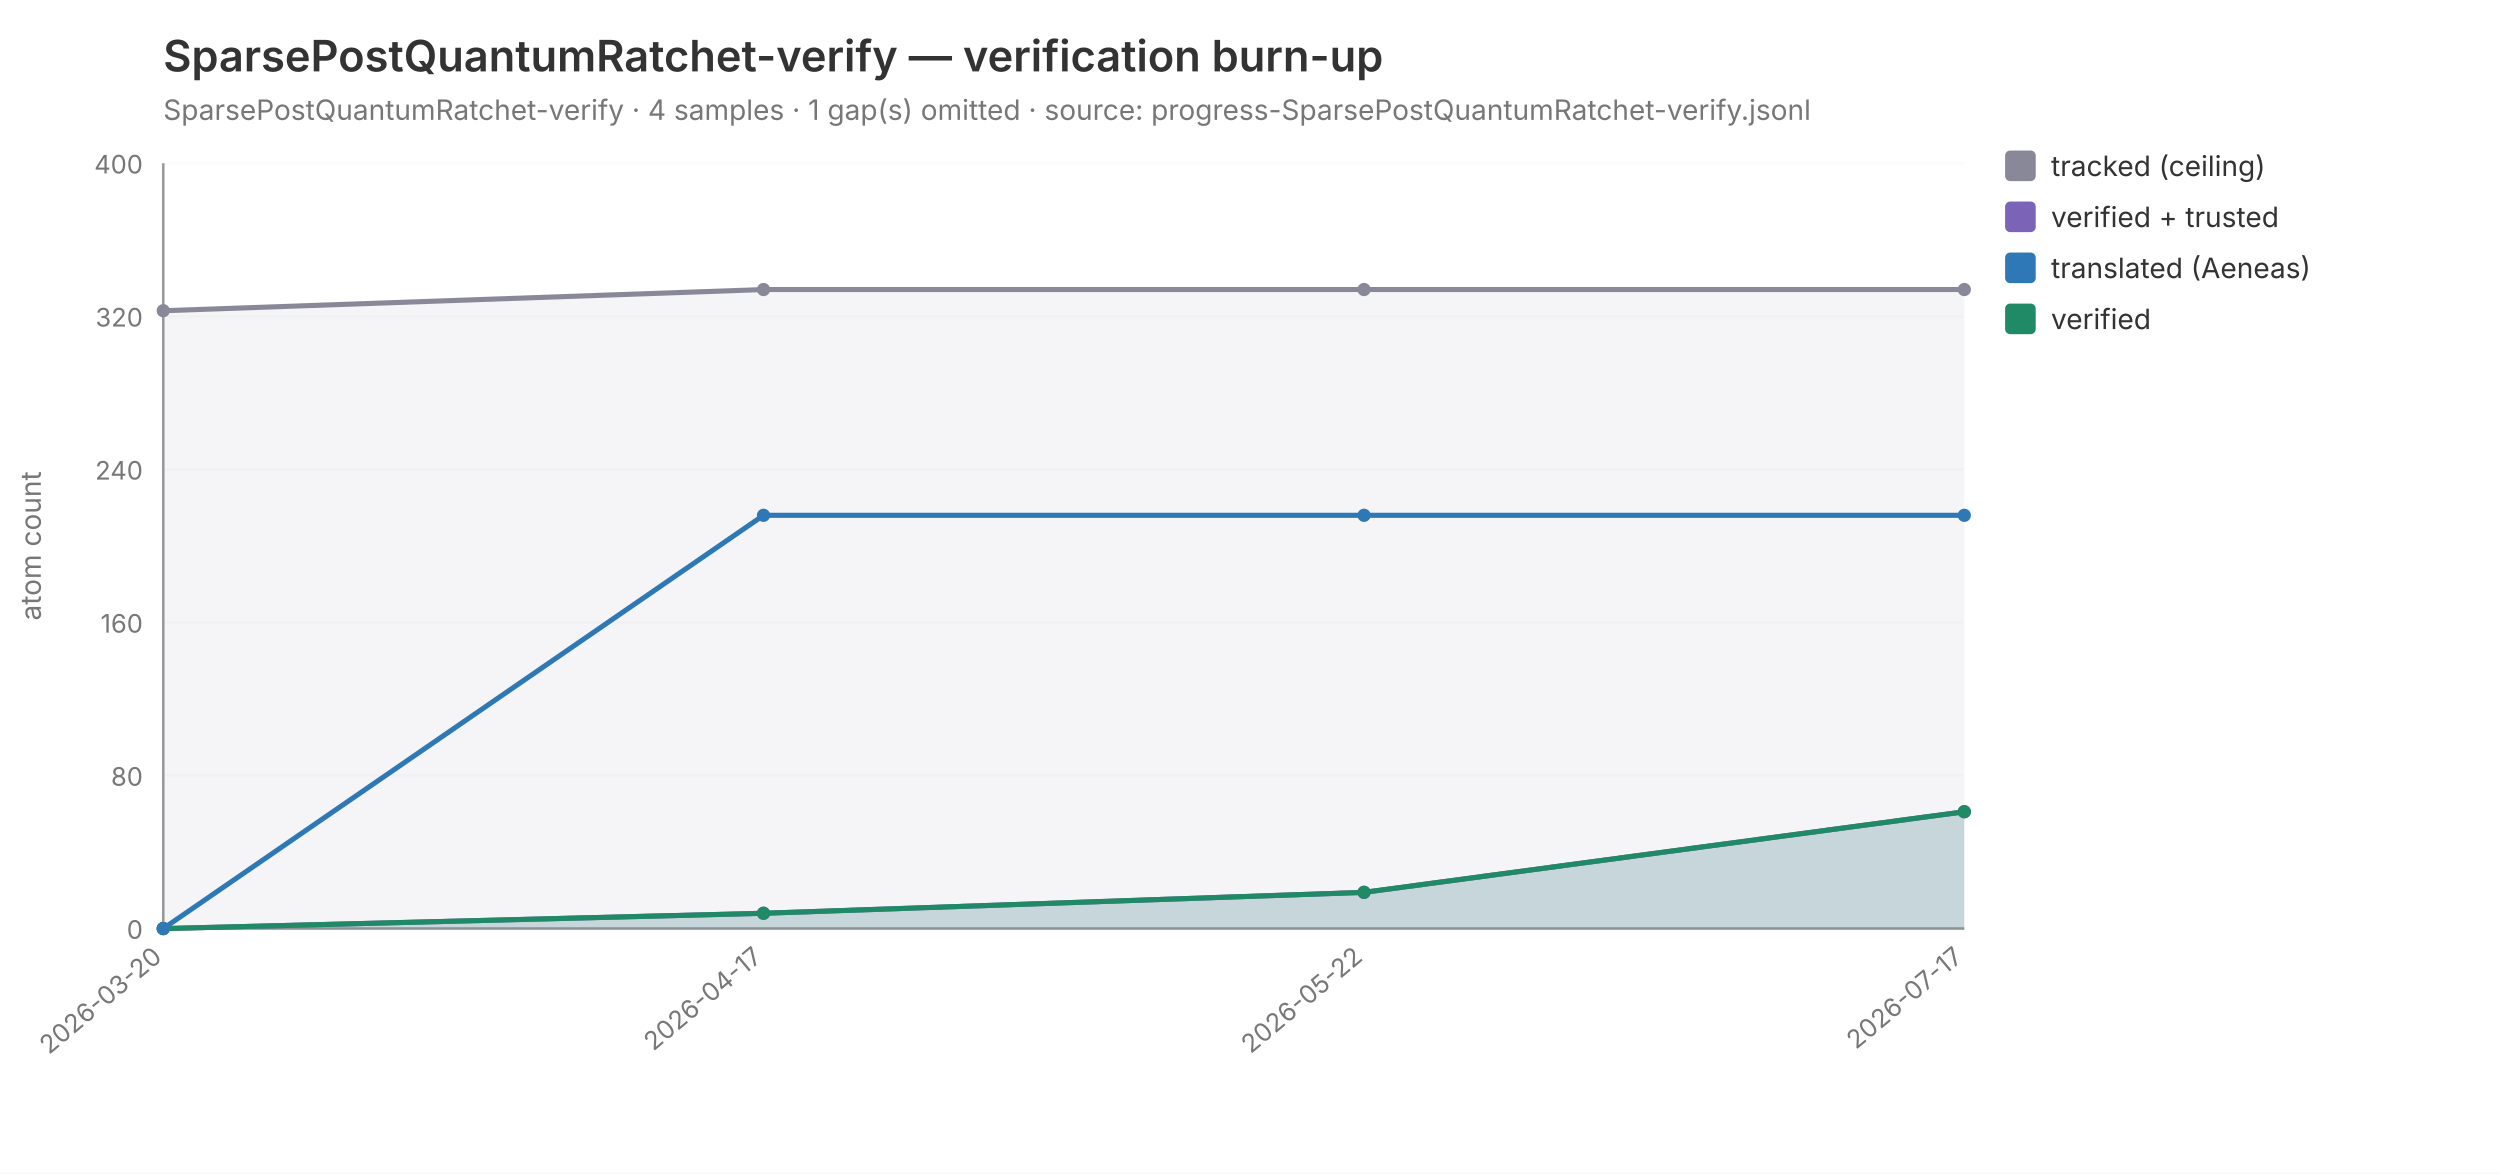
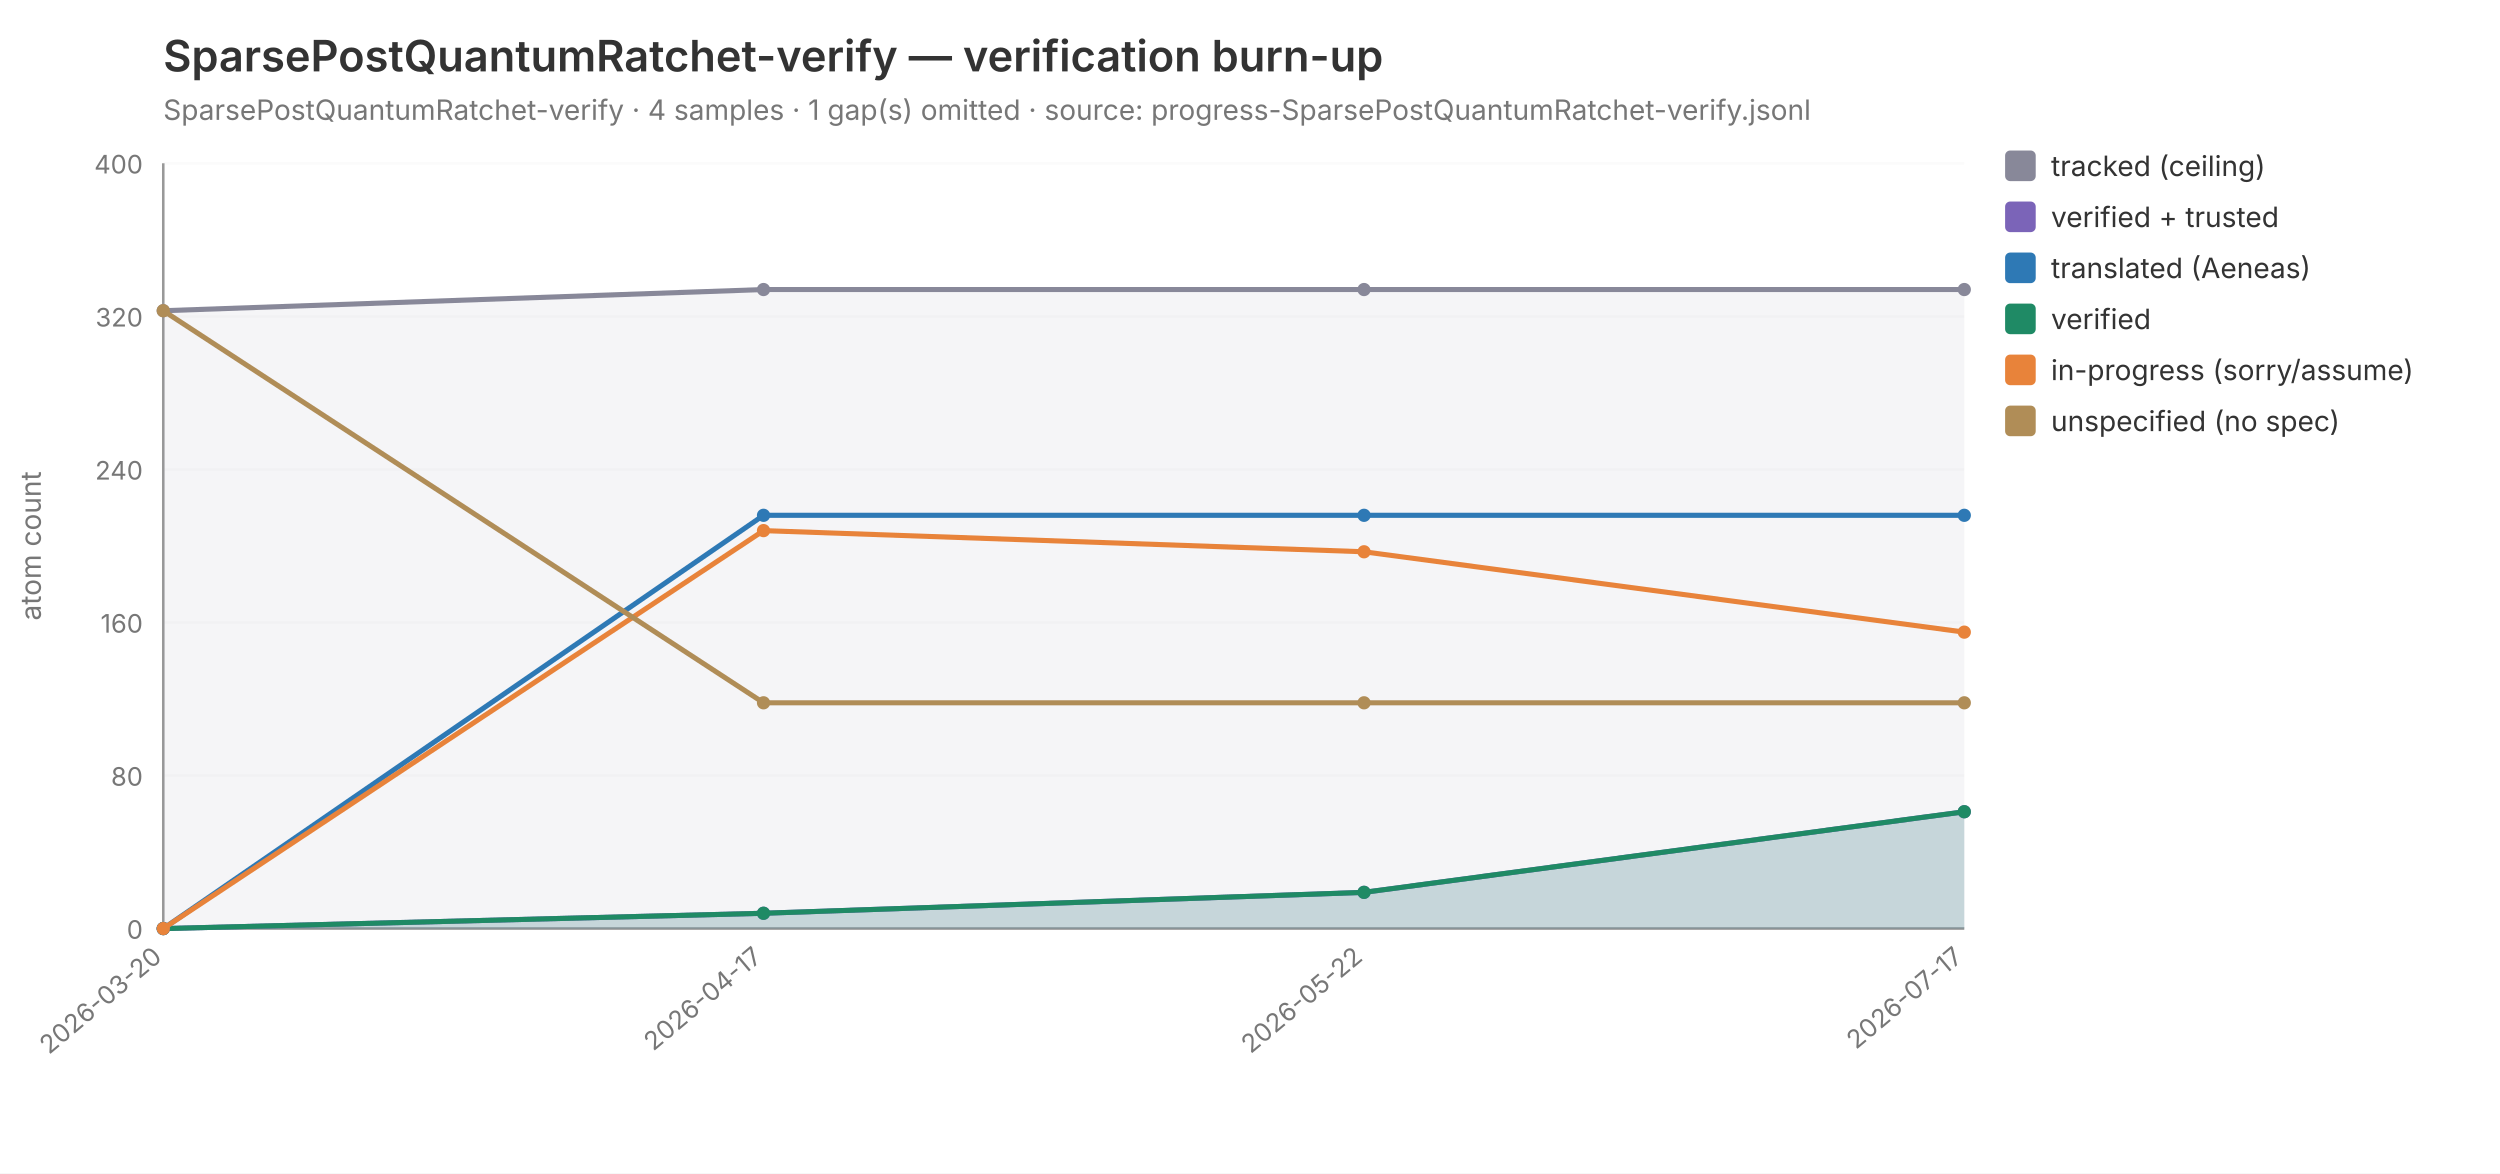
<svg xmlns="http://www.w3.org/2000/svg" width="980" height="460" viewBox="0 0 980 460" font-family="system-ui, -apple-system, Segoe UI, sans-serif">
  <rect width="980" height="460" fill="#FFFFFF" />
  <text x="64" y="28" font-size="17" font-weight="600" fill="#333333">SparsePostQuantumRatchet-verify — verification burn-up</text>
  <text x="64" y="47" font-size="11" fill="#777777">SparsePostQuantumRatchet-verify · 4 samples · 1 gap(s) omitted · source: progress-SparsePostQuantumRatchet-verify.jsonl</text>
  <line x1="64" y1="364.0" x2="770" y2="364.0" stroke="#E4E4E422" />
  <text x="56" y="368.0" font-size="10" text-anchor="end" fill="#777777">0</text>
  <line x1="64" y1="304.0" x2="770" y2="304.0" stroke="#E4E4E422" />
  <text x="56" y="308.0" font-size="10" text-anchor="end" fill="#777777">80</text>
  <line x1="64" y1="244.0" x2="770" y2="244.0" stroke="#E4E4E422" />
  <text x="56" y="248.0" font-size="10" text-anchor="end" fill="#777777">160</text>
  <line x1="64" y1="184.0" x2="770" y2="184.0" stroke="#E4E4E422" />
  <text x="56" y="188.0" font-size="10" text-anchor="end" fill="#777777">240</text>
  <line x1="64" y1="124.0" x2="770" y2="124.0" stroke="#E4E4E422" />
  <text x="56" y="128.0" font-size="10" text-anchor="end" fill="#777777">320</text>
  <line x1="64" y1="64.0" x2="770" y2="64.0" stroke="#E4E4E422" />
  <text x="56" y="68.0" font-size="10" text-anchor="end" fill="#777777">400</text>
  <line x1="64" y1="64" x2="64" y2="364" stroke="#999999" />
  <line x1="64" y1="364" x2="770" y2="364" stroke="#999999" />
  <text x="16" y="214.0" font-size="11" fill="#777777" text-anchor="middle" transform="rotate(-90 16 214.0)">atom count</text>
  <text x="64.0" y="376.0" font-size="10" fill="#777777" text-anchor="end" transform="rotate(-40 64.0 376.0)">2026-03-20</text>
  <text x="299.3" y="376.0" font-size="10" fill="#777777" text-anchor="end" transform="rotate(-40 299.3 376.0)">2026-04-17</text>
  <text x="534.7" y="376.0" font-size="10" fill="#777777" text-anchor="end" transform="rotate(-40 534.7 376.0)">2026-05-22</text>
  <text x="770.0" y="376.0" font-size="10" fill="#777777" text-anchor="end" transform="rotate(-40 770.0 376.0)">2026-07-17</text>
  <polygon points="64.0,121.8 299.3,113.5 534.7,113.5 770.0,113.5 770.0,364.0 64.0,364.0" fill="#888899" fill-opacity="0.08" stroke="none" />
  <polygon points="64.0,364.0 299.3,358.0 534.7,349.8 770.0,318.2 770.0,364.0 64.0,364.0" fill="#7B64B8" fill-opacity="0.12" stroke="none" />
  <polygon points="64.0,364.0 299.3,358.0 534.7,349.8 770.0,318.2 770.0,364.0 64.0,364.0" fill="#1F8A65" fill-opacity="0.16" stroke="none" />
  <polyline points="64.0,121.8 299.3,113.5 534.7,113.5 770.0,113.5" fill="none" stroke="#888899" stroke-width="2.0" stroke-linejoin="round" />
  <circle cx="64.0" cy="121.8" r="2.6" fill="#888899" />
  <circle cx="299.3" cy="113.5" r="2.6" fill="#888899" />
  <circle cx="534.7" cy="113.5" r="2.6" fill="#888899" />
  <circle cx="770.0" cy="113.5" r="2.6" fill="#888899" />
  <polyline points="64.0,364.0 299.3,358.0 534.7,349.8 770.0,318.2" fill="none" stroke="#7B64B8" stroke-width="2.0" stroke-linejoin="round" />
  <circle cx="64.0" cy="364.0" r="2.6" fill="#7B64B8" />
  <circle cx="299.3" cy="358.0" r="2.6" fill="#7B64B8" />
  <circle cx="534.7" cy="349.8" r="2.6" fill="#7B64B8" />
  <circle cx="770.0" cy="318.2" r="2.6" fill="#7B64B8" />
  <polyline points="64.0,364.0 299.3,358.0 534.7,349.8 770.0,318.2" fill="none" stroke="#1F8A65" stroke-width="2.0" stroke-linejoin="round" />
  <circle cx="64.0" cy="364.0" r="2.6" fill="#1F8A65" />
  <circle cx="299.3" cy="358.0" r="2.6" fill="#1F8A65" />
  <circle cx="534.7" cy="349.8" r="2.6" fill="#1F8A65" />
  <circle cx="770.0" cy="318.2" r="2.6" fill="#1F8A65" />
  <polyline points="64.0,364.0 299.3,202.0 534.7,202.0 770.0,202.0" fill="none" stroke="#2E79B5" stroke-width="2.0" stroke-linejoin="round" />
  <circle cx="64.0" cy="364.0" r="2.6" fill="#2E79B5" />
  <circle cx="299.3" cy="202.0" r="2.6" fill="#2E79B5" />
  <circle cx="534.7" cy="202.0" r="2.6" fill="#2E79B5" />
  <circle cx="770.0" cy="202.0" r="2.6" fill="#2E79B5" />
+   <polyline points="64.0,364.0 299.3,208.0 534.7,216.3 770.0,247.8" fill="none" stroke="#E8833A" stroke-width="2.0" stroke-linejoin="round" />
+   <circle cx="64.0" cy="364.0" r="2.6" fill="#E8833A" />
+   <circle cx="299.3" cy="208.0" r="2.6" fill="#E8833A" />
+   <circle cx="534.7" cy="216.3" r="2.6" fill="#E8833A" />
+   <circle cx="770.0" cy="247.8" r="2.6" fill="#E8833A" />
+   <polyline points="64.0,121.8 299.3,275.5 534.7,275.5 770.0,275.5" fill="none" stroke="#B08D57" stroke-width="2.0" stroke-linejoin="round" />
+   <circle cx="64.0" cy="121.8" r="2.6" fill="#B08D57" />
+   <circle cx="299.3" cy="275.5" r="2.6" fill="#B08D57" />
+   <circle cx="534.7" cy="275.5" r="2.6" fill="#B08D57" />
+   <circle cx="770.0" cy="275.5" r="2.6" fill="#B08D57" />
  <rect x="786" y="59" width="12" height="12" rx="2" fill="#888899" />
  <text x="804" y="69" font-size="11" fill="#333333">tracked (ceiling)</text>
  <rect x="786" y="79" width="12" height="12" rx="2" fill="#7B64B8" />
  <text x="804" y="89" font-size="11" fill="#333333">verified + trusted</text>
  <rect x="786" y="99" width="12" height="12" rx="2" fill="#2E79B5" />
  <text x="804" y="109" font-size="11" fill="#333333">translated (Aeneas)</text>
  <rect x="786" y="119" width="12" height="12" rx="2" fill="#1F8A65" />
  <text x="804" y="129" font-size="11" fill="#333333">verified</text>
+   <rect x="786" y="139" width="12" height="12" rx="2" fill="#E8833A" />
+   <text x="804" y="149" font-size="11" fill="#333333">in-progress (sorry/assume)</text>
+   <rect x="786" y="159" width="12" height="12" rx="2" fill="#B08D57" />
+   <text x="804" y="169" font-size="11" fill="#333333">unspecified (no spec)</text>
</svg>
